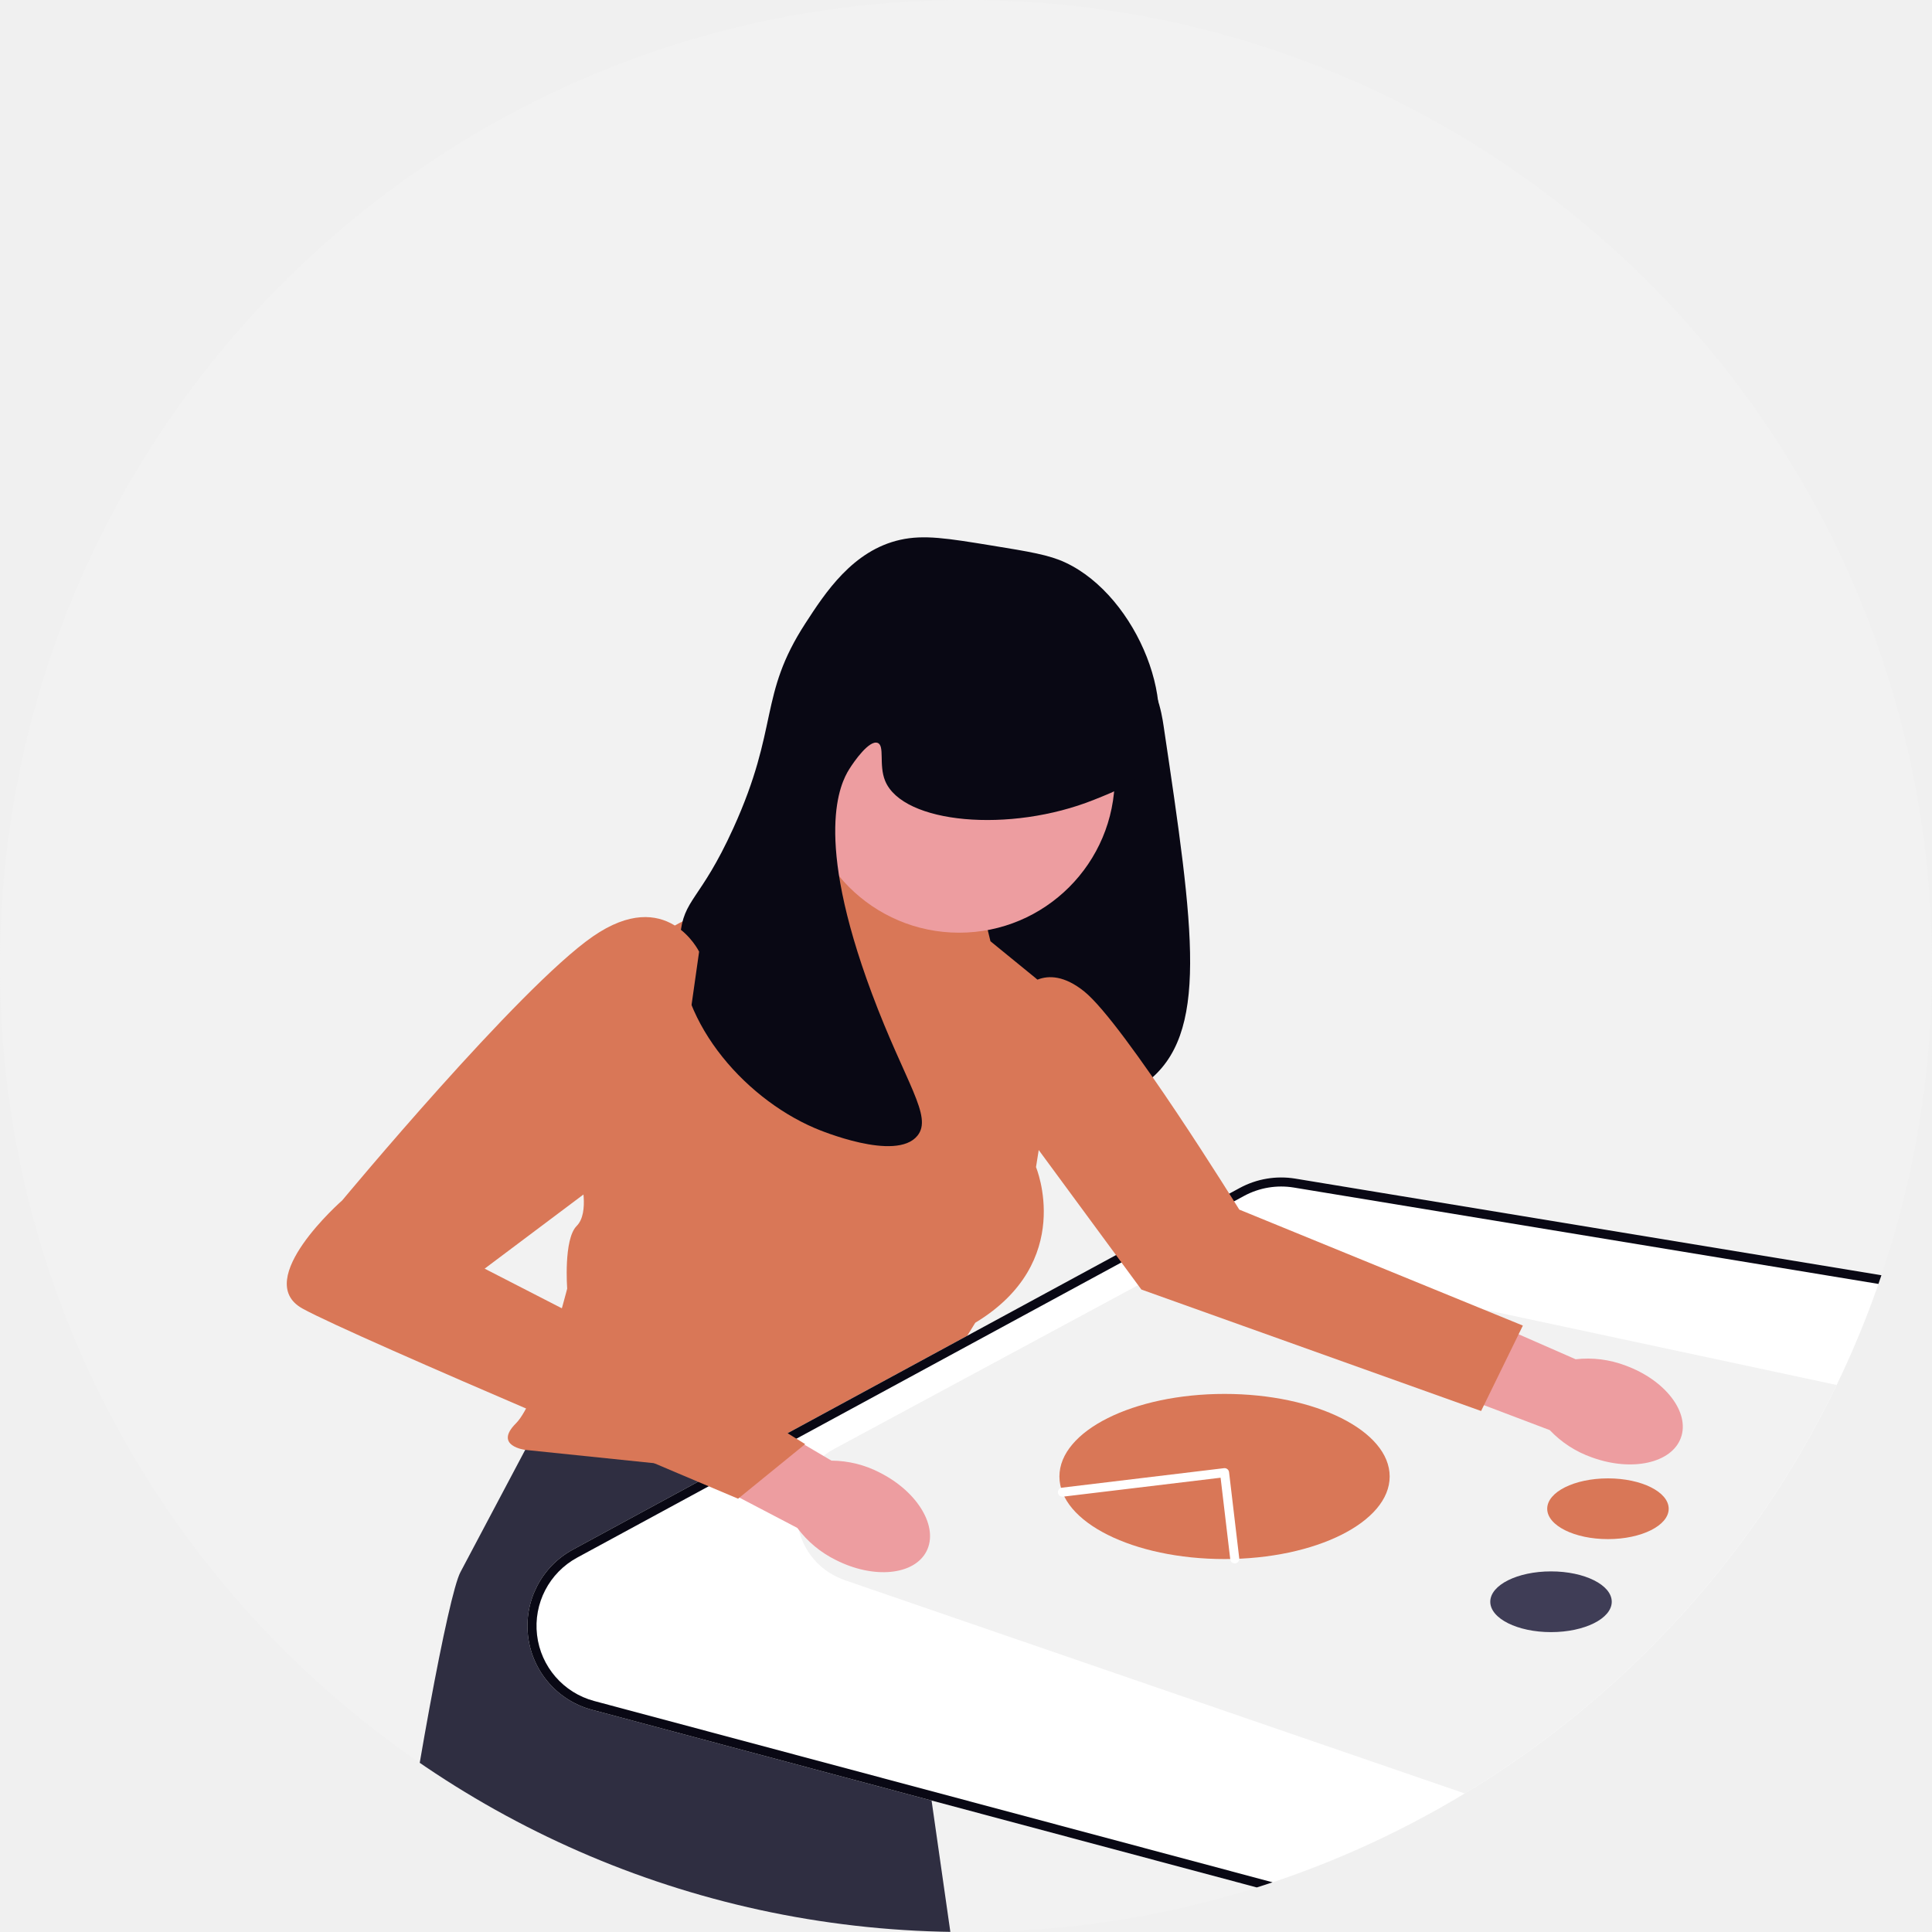
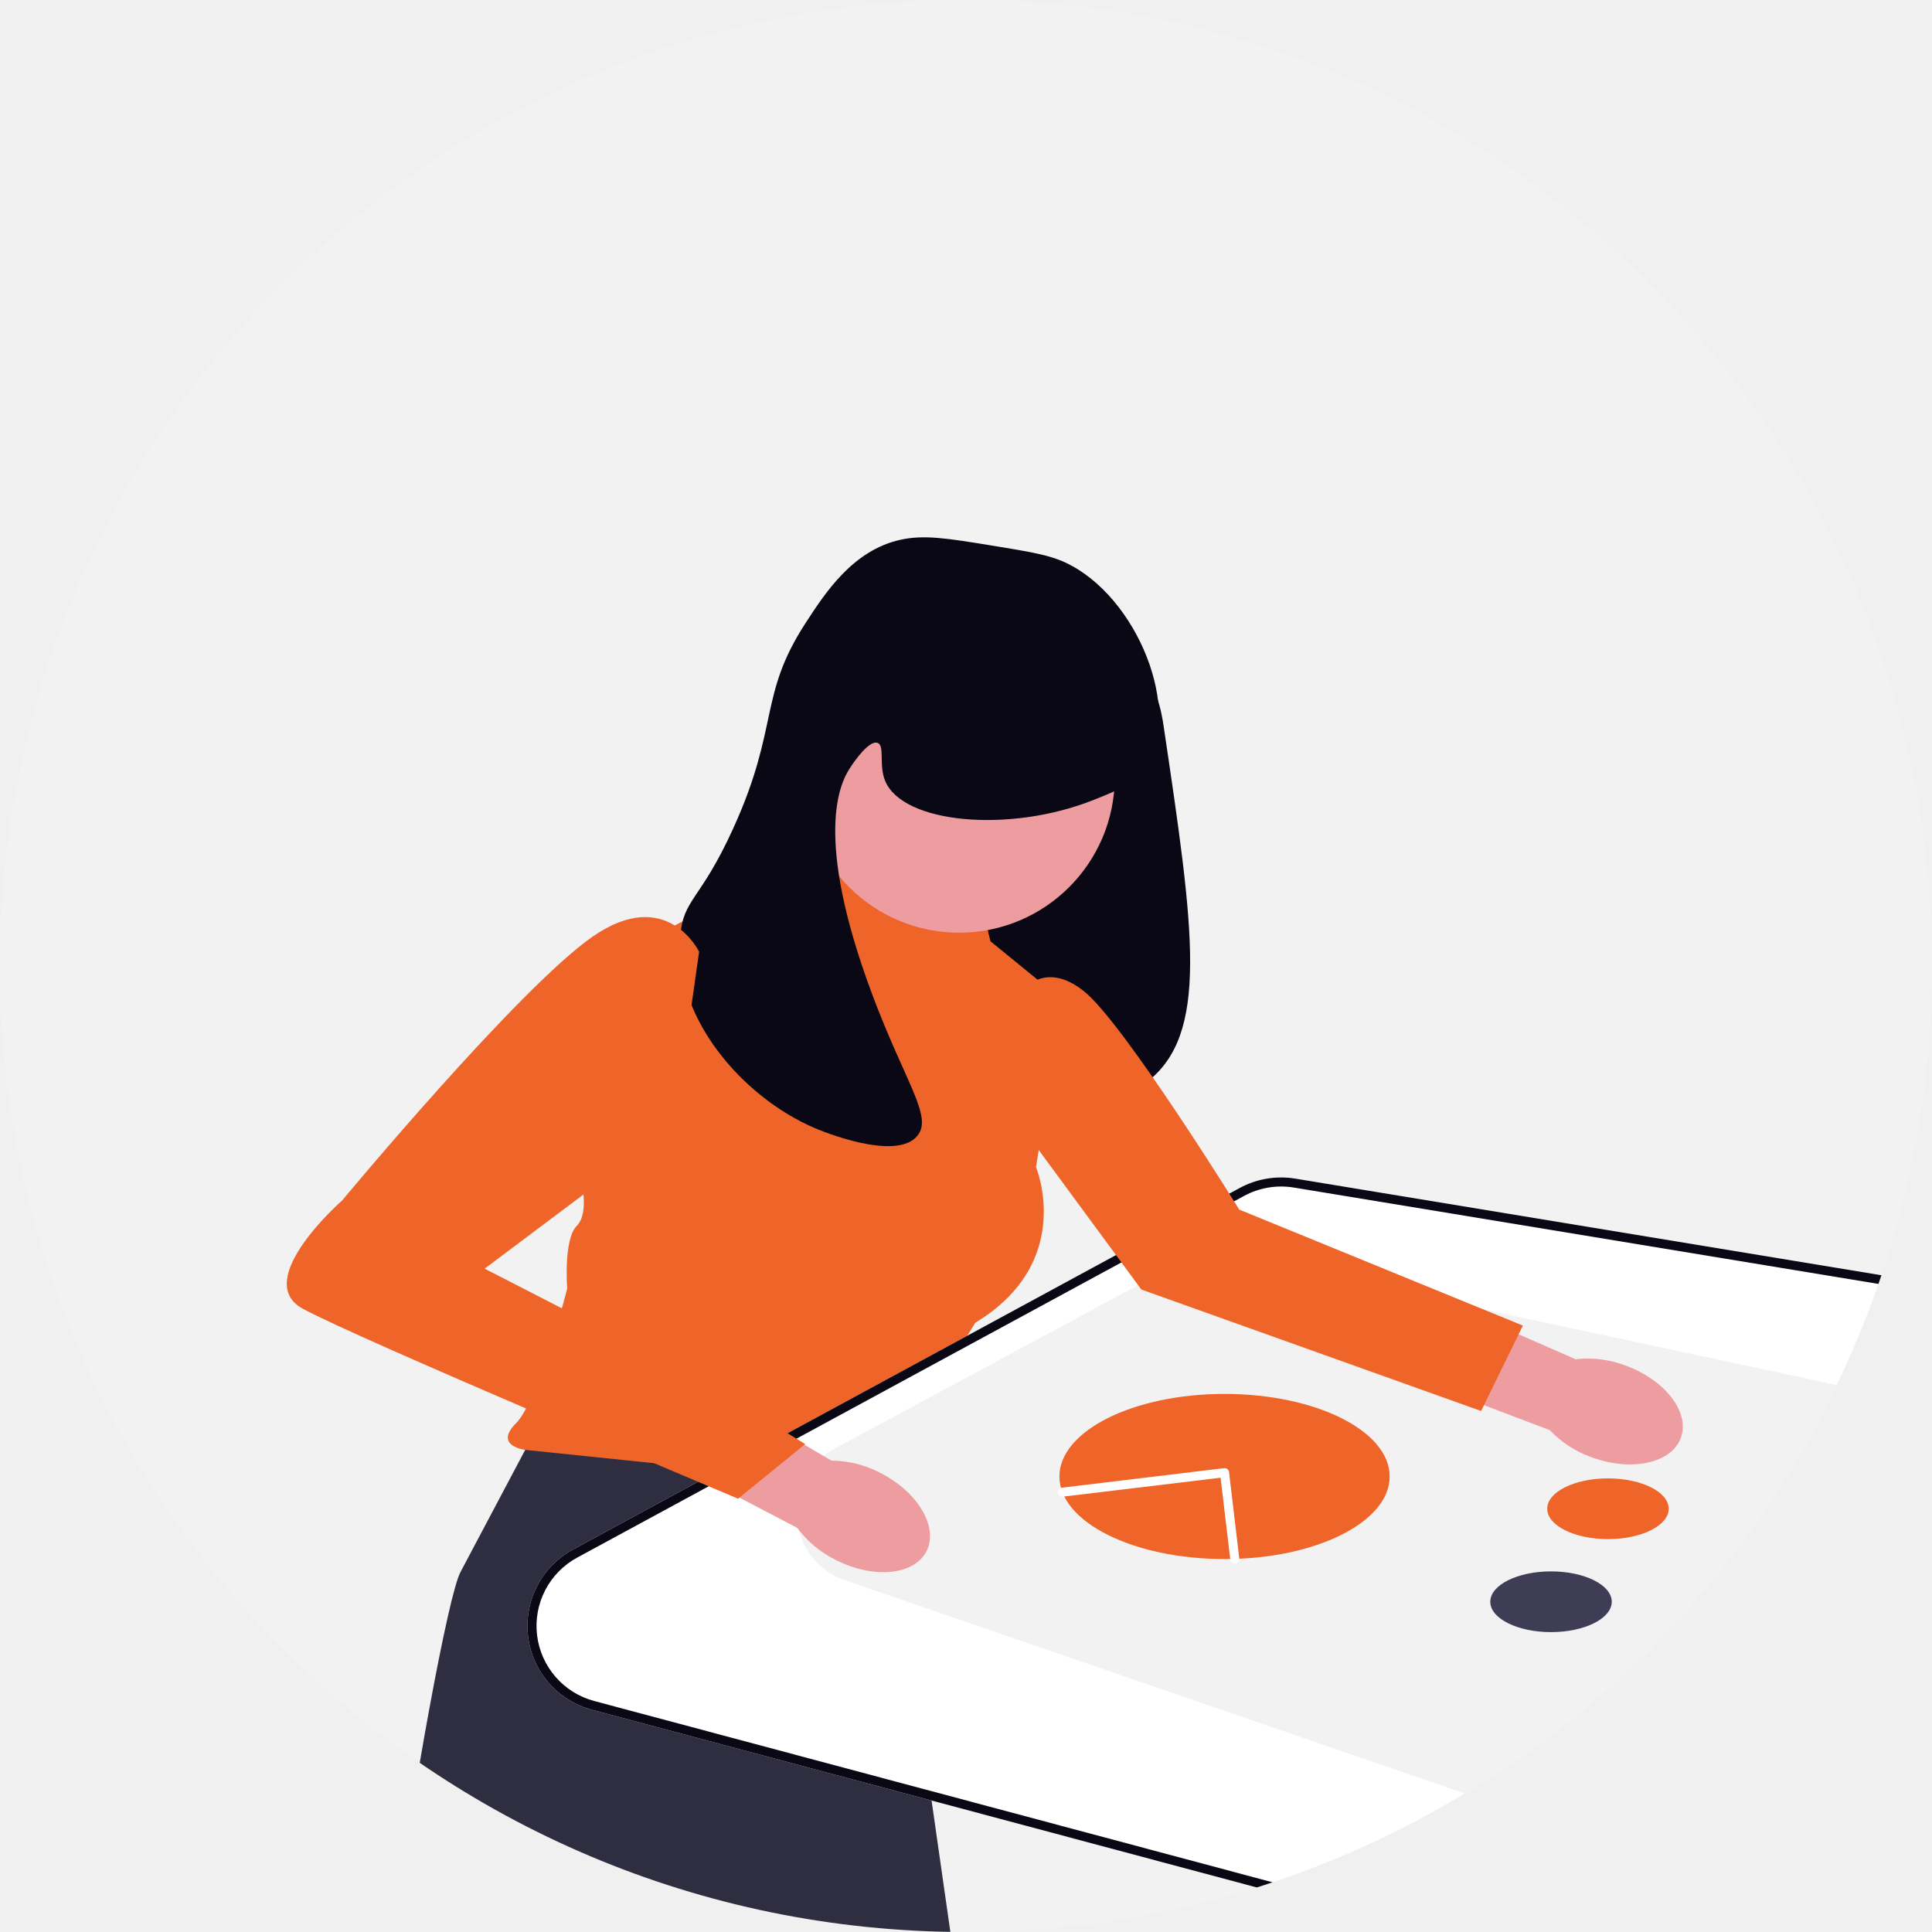
<svg xmlns="http://www.w3.org/2000/svg" width="640" height="640" viewBox="0 0 640 640" role="img" artist="Katerina Limpitsouni" source="https://undraw.co/">
  <defs>
    <clipPath id="a-82">
      <circle cx="320" cy="320" r="320" transform="translate(10854 -10709)" fill="none" stroke="#707070" stroke-width="1" />
    </clipPath>
  </defs>
  <g transform="translate(-685 -115)">
    <circle cx="320" cy="320" r="320" transform="translate(685 115)" fill="#f2f2f2" />
    <g transform="translate(-10169 10824)" clip-path="url(#a-82)">
      <g transform="translate(9973 -10818)">
        <path d="M265.123,161.609c6.564-1.071,13.708,6.781,16.691,10.06,7.965,8.755,9.628,18.941,10.271,23.264,10.15,68.226,15.224,102.338-5.778,118.2-19.96,15.079-56.443,11.035-63.555-2.515-2.77-5.278-.454-10.8,3.21-21.378,6.771-19.548,10.763-39.922,16.691-59.731,13.537-45.232,12.4-66.262,22.469-67.9Z" transform="translate(974.366 154.5)" fill="#090814" />
        <path d="M88.8,416.253,57.519,475.3c-7.986,15.074-45.777,247.272-28.971,250.2l72.8,2.415,30.2,1.585,31.046.447,76.954,2.553L196.321,430.085,88.8,416.253Z" transform="translate(976 154.5)" fill="#2f2e41" />
-         <path d="M165.826,243.032l62.246,2.515L233.1,266.3l14.99,12.229a19.968,19.968,0,0,1,7.1,18.609l-7,43.983s13.2,31.437-20.12,51.557l-33.324,54.072L79.059,434.8s-10.689-1.258-3.144-8.8,16.976-44.641,16.976-44.641-1.257-16.348,3.144-20.749,1.337-15.719,1.337-15.719l17.9-66.175a29.573,29.573,0,0,1,28.546-21.85h19.852l2.154-13.832Z" transform="translate(976 154.5)" fill="#d97757" />
+         <path d="M165.826,243.032l62.246,2.515L233.1,266.3l14.99,12.229a19.968,19.968,0,0,1,7.1,18.609l-7,43.983s13.2,31.437-20.12,51.557l-33.324,54.072L79.059,434.8s-10.689-1.258-3.144-8.8,16.976-44.641,16.976-44.641-1.257-16.348,3.144-20.749,1.337-15.719,1.337-15.719l17.9-66.175a29.573,29.573,0,0,1,28.546-21.85h19.852l2.154-13.832Z" transform="translate(976 154.5)" fill="#ef6429" />
        <path d="M644.667,666.158,101.049,520.871a28.742,28.742,0,0,1-6.282-53.033L315.691,348.022a28.866,28.866,0,0,1,18.378-3.094l365.157,60.2a28.743,28.743,0,0,1,23.469,34.192l-42.462,204.9a28.791,28.791,0,0,1-28.072,22.928A29.01,29.01,0,0,1,644.667,666.158Z" transform="translate(976 154.5)" fill="#fff" />
        <path d="M644.667,666.158,101.049,520.871a28.742,28.742,0,0,1-6.282-53.033L315.691,348.022a28.866,28.866,0,0,1,18.378-3.094l365.157,60.2a28.743,28.743,0,0,1,23.469,34.192l-42.462,204.9a28.791,28.791,0,0,1-28.072,22.928A29.01,29.01,0,0,1,644.667,666.158Zm54.07-258.071-365.157-60.2a25.857,25.857,0,0,0-16.459,2.771L96.2,470.475a25.742,25.742,0,0,0,5.625,47.5L645.442,663.26A25.744,25.744,0,0,0,677.3,643.613l42.462-204.9a25.742,25.742,0,0,0-21.02-30.622l.244-1.48Z" transform="translate(976 154.5)" fill="#090814" />
        <path d="M619.761,464.494l-48.48,122.332A23.871,23.871,0,0,1,541.323,600.6L184.988,478c-19.675-6.77-21.874-33.718-3.555-43.587l114.675-61.781a23.871,23.871,0,0,1,16.314-2.328l290.14,62.053a23.871,23.871,0,0,1,17.2,32.137Z" transform="translate(976 154.5)" fill="#f2f2f2" />
        <circle cx="51.557" cy="51.557" r="51.557" transform="translate(1147.171 314.852)" fill="#ed9da0" />
        <path d="M233.417,135.2c-14.516-2.366-22.311-3.637-30.18-1.886-15.763,3.507-24.907,17.6-31.437,27.665-15.617,24.07-8.556,34.186-23.892,67.9-11,24.188-16.548,23.189-17.6,35.839-2.219,26.554,20.369,53.116,44.641,63.5,1.621.694,26.845,11.249,33.952,2.515,5.21-6.4-3.994-17.423-15.09-47.156-19.511-52.281-10.292-69.754-7.545-74.192,1.735-2.8,6.685-9.774,9.431-8.8,2.484.879.334,7.259,2.515,12.575,5.844,14.243,41.363,17.406,69.162,6.288,8.2-3.279,13.228-5.291,16.976-10.689,12.716-18.315-2.465-56.7-26.407-67.9-5.447-2.549-11.805-3.586-24.521-5.659Z" transform="translate(976 154.5)" fill="#090814" />
        <path d="M196.554,442.382c12.539,6.36,19.422,17.986,15.373,25.965s-17.494,9.29-30.037,2.926a35.187,35.187,0,0,1-12.772-10.632l-52.79-27.619,13.489-24.5,50.609,29.829a35.19,35.19,0,0,1,16.128,4.028Z" transform="translate(976 154.5)" fill="#ed9da0" />
        <path d="M443.448,406.845c13.209,4.818,21.43,15.538,18.363,23.944s-16.26,11.313-29.473,6.491a35.188,35.188,0,0,1-13.95-9.031l-55.709-21.12L373.146,381.2l53.808,23.573A35.19,35.19,0,0,1,443.448,406.845Z" transform="translate(976 154.5)" fill="#ed9da0" />
-         <path d="M136.589,269.754s-10.689-22.006-35.21-5.03-82.995,87.4-82.995,87.4-30.18,26.407-13.2,35.839,144.316,63,144.316,63l22.221-18.082-33.742-20.925-72.435-37.2L128.383,327.6l8.206-57.845Z" transform="translate(976 154.5)" fill="#d97757" />
-         <path d="M243.477,282.958s7.481-10.689,20.717,0,51.33,72.235,51.33,72.235l93.944,38.425-13.832,28.294-112.546-40.24-49.042-66.647,9.431-32.066Z" transform="translate(976 154.5)" fill="#d97757" />
+         <path d="M136.589,269.754s-10.689-22.006-35.21-5.03-82.995,87.4-82.995,87.4-30.18,26.407-13.2,35.839,144.316,63,144.316,63l22.221-18.082-33.742-20.925-72.435-37.2L128.383,327.6l8.206-57.845Z" transform="translate(976 154.5)" fill="#ef6429" />
+         <path d="M243.477,282.958s7.481-10.689,20.717,0,51.33,72.235,51.33,72.235l93.944,38.425-13.832,28.294-112.546-40.24-49.042-66.647,9.431-32.066Z" transform="translate(976 154.5)" fill="#ef6429" />
        <g transform="translate(-88.759 -20.435)">
-           <ellipse cx="20.12" cy="10.06" rx="20.12" ry="10.06" transform="translate(1482.294 619.167)" fill="#d97757" />
+           <ellipse cx="20.12" cy="10.06" rx="20.12" ry="10.06" transform="translate(1482.294 619.167)" fill="#ef6429" />
          <ellipse cx="20.12" cy="10.06" rx="20.12" ry="10.06" transform="translate(1463.432 649.976)" fill="#3f3d56" />
-           <ellipse cx="54.701" cy="27.351" rx="54.701" ry="27.351" transform="translate(1320.705 591.188)" fill="#d97757" />
+           <ellipse cx="54.701" cy="27.351" rx="54.701" ry="27.351" transform="translate(1320.705 591.188)" fill="#ef6429" />
          <path d="M402.787,492.835a1.369,1.369,0,0,0,.178-.011,1.5,1.5,0,0,0,1.313-1.666L400.9,462.6a1.5,1.5,0,0,0-1.669-1.312l-53.709,6.459a1.5,1.5,0,0,0,.358,2.979l52.217-6.279,3.205,27.062A1.5,1.5,0,0,0,402.787,492.835Z" transform="translate(976 154.5)" fill="#fff" />
        </g>
      </g>
    </g>
  </g>
</svg>
